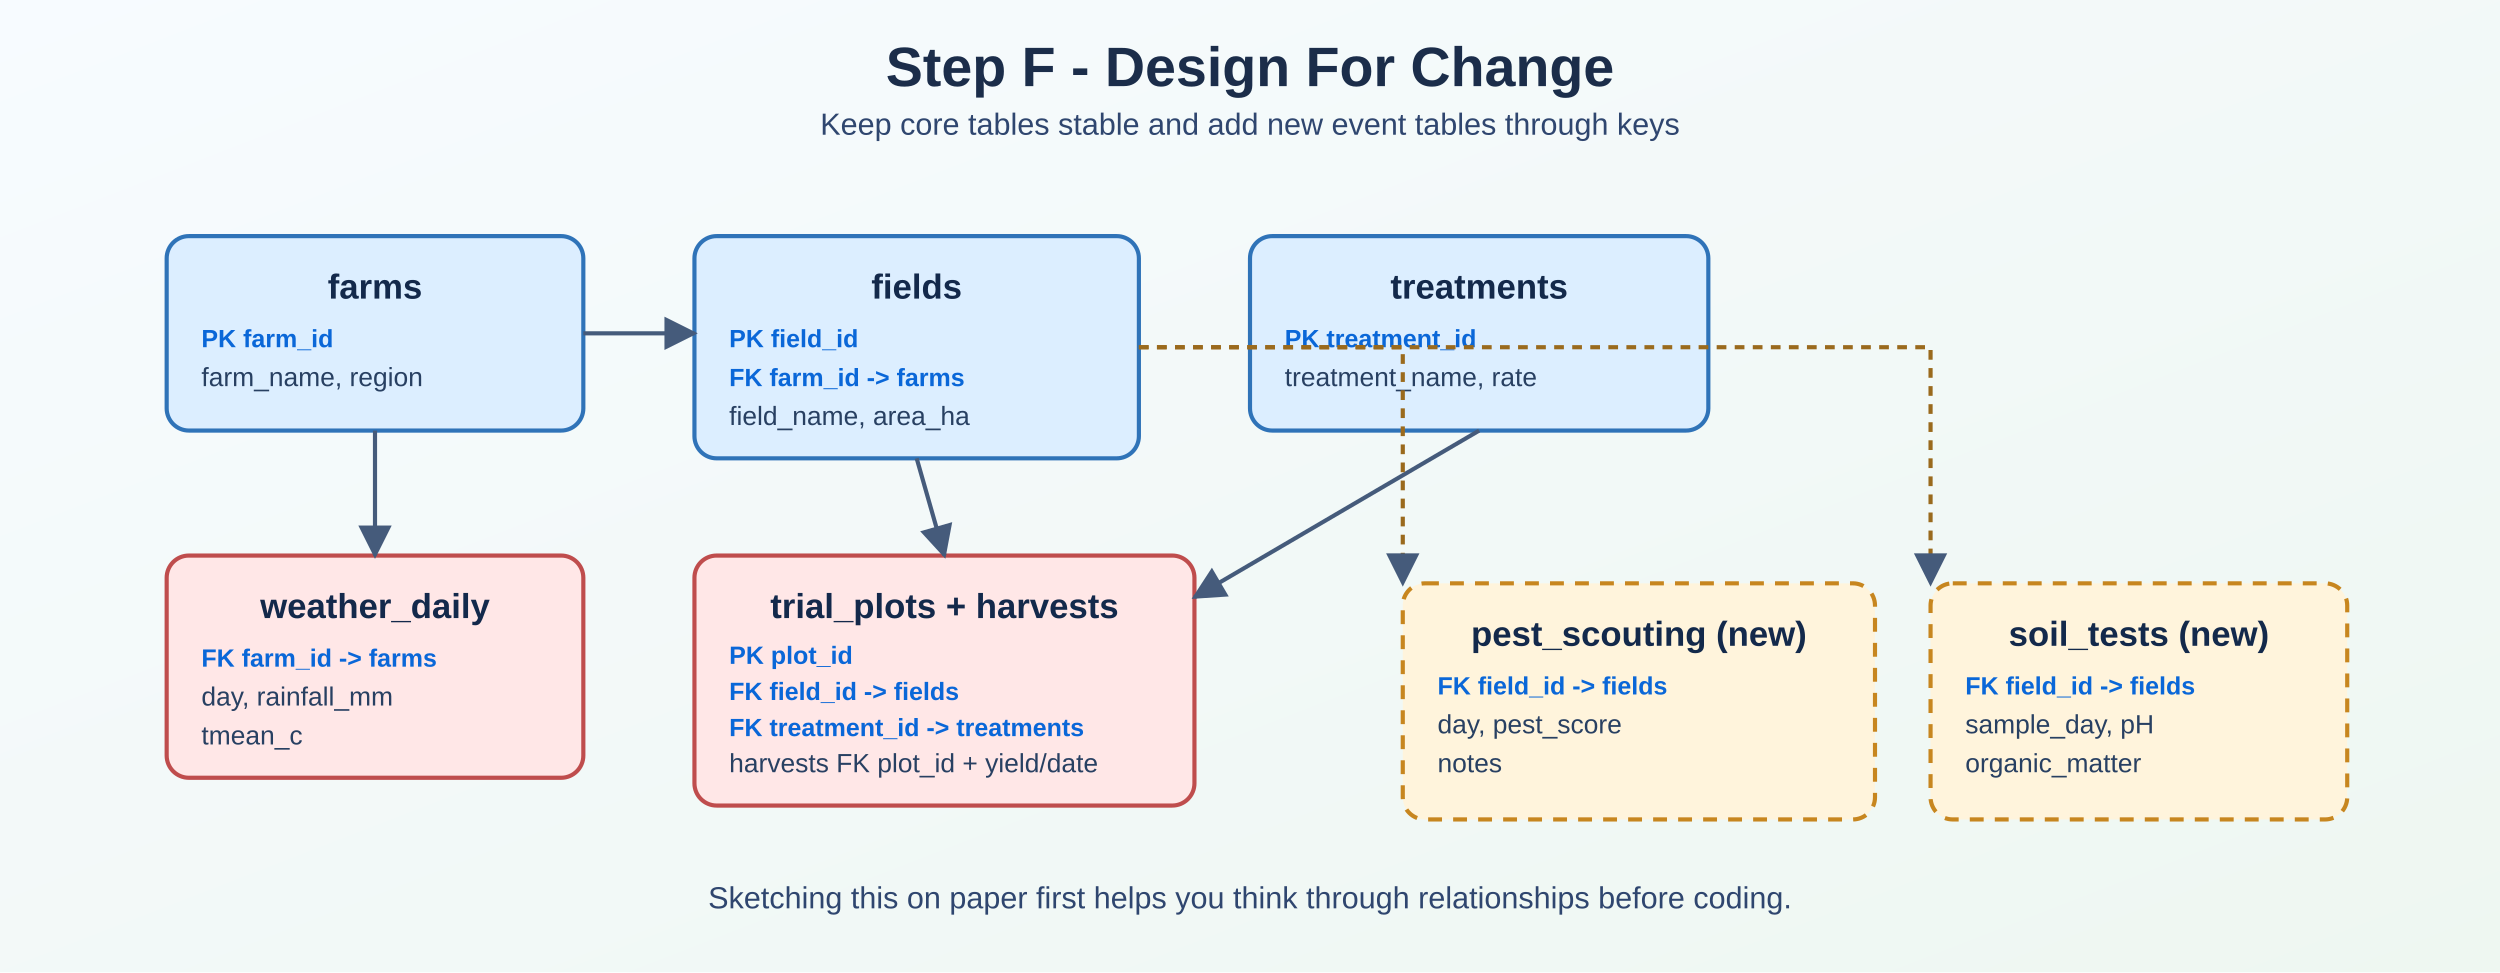
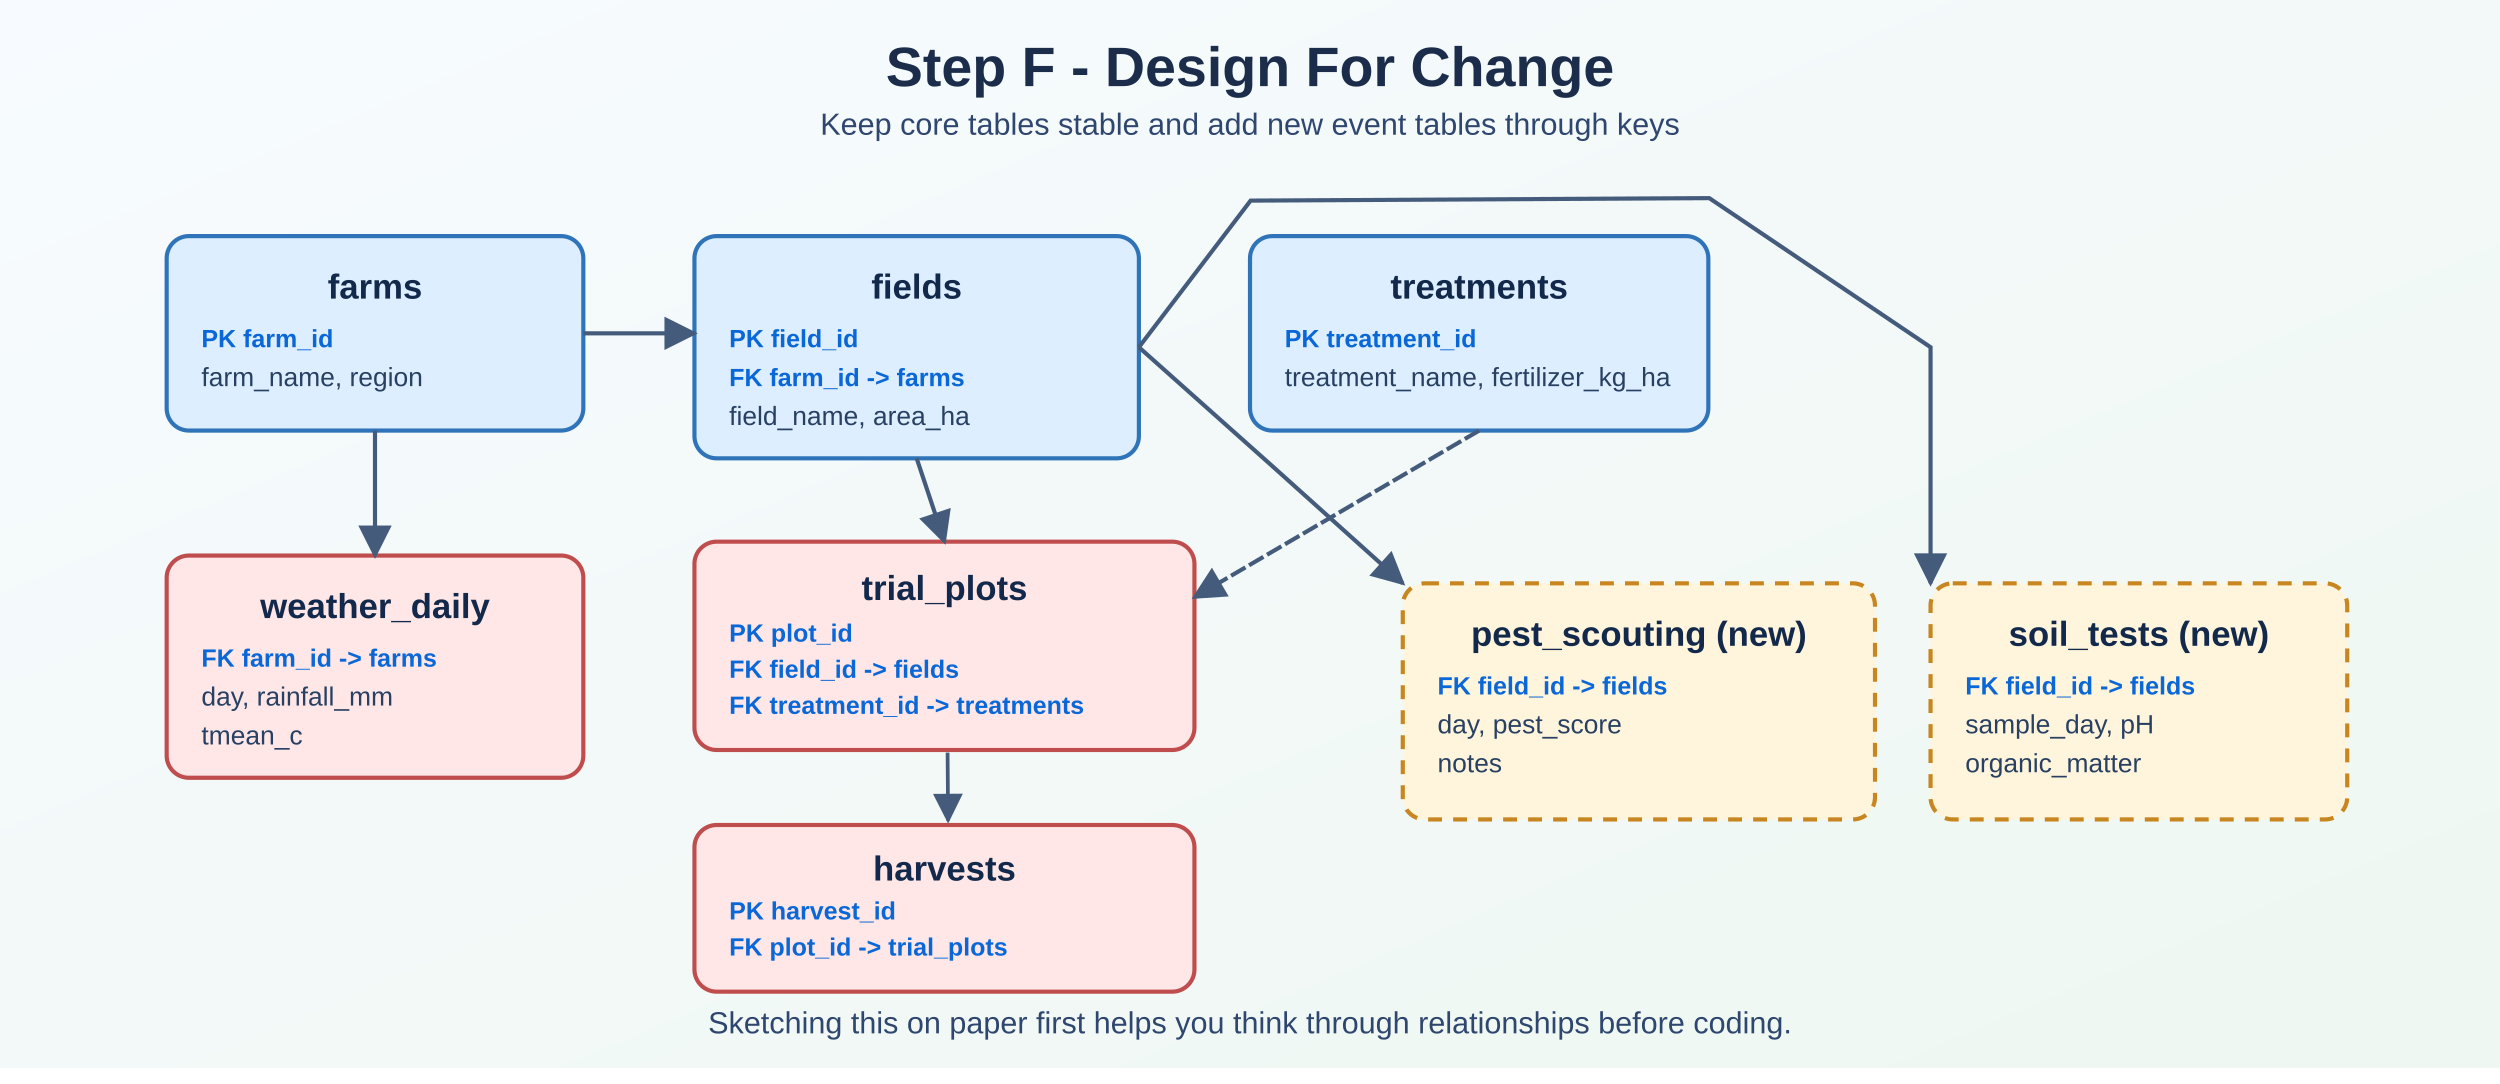
- <svg xmlns="http://www.w3.org/2000/svg" viewBox="0 0 1800 700" role="img" aria-labelledby="title desc">
-   <defs>
-     <linearGradient id="bg" x1="0%" y1="0%" x2="100%" y2="100%">
-       <stop offset="0%" stop-color="#f7fbff" />
-       <stop offset="100%" stop-color="#eef7f1" />
+ <svg xmlns="http://www.w3.org/2000/svg" viewBox="0 0 1800 780" role="img" aria-labelledby="title desc" version="1.1" id="svg38">
+   <defs id="defs2">
+     <linearGradient id="bg" x1="0" y1="0" x2="1213.716" y2="1213.716" gradientTransform="scale(1.490946,0.6335994)" gradientUnits="userSpaceOnUse">
+       <stop offset="0%" stop-color="#f7fbff" id="stop1" />
+       <stop offset="100%" stop-color="#eef7f1" id="stop2" />
    </linearGradient>
    <marker id="arrow" viewBox="0 0 10 10" refX="9" refY="5" markerWidth="8" markerHeight="8" orient="auto">
-       <path d="M 0 0 L 10 5 L 0 10 z" fill="#455b7b" />
+       <path d="M 0 0 L 10 5 L 0 10 z" fill="#455b7b" id="path2" />
    </marker>
-     <style>
+     <style id="style2">
      .title { font: 700 40px 'Segoe UI', Tahoma, Arial, sans-serif; fill: #1b2d4a; }
      .subtitle { font: 500 22px 'Segoe UI', Tahoma, Arial, sans-serif; fill: #2f466f; }
      .box-title { font: 700 25px 'Segoe UI', Tahoma, Arial, sans-serif; fill: #13294b; }
      .txt { font: 500 19px 'Segoe UI', Tahoma, Arial, sans-serif; fill: #284062; }
      .pkfk { font: 700 18px 'Segoe UI', Tahoma, Arial, sans-serif; fill: #0a67d8; }
      .core { fill: #dceeff; stroke: #2f73b8; stroke-width: 3; rx: 16; }
      .event { fill: #ffe7e7; stroke: #bf4d4d; stroke-width: 3; rx: 16; }
      .new { fill: #fff4dc; stroke: #c7861f; stroke-width: 3; stroke-dasharray: 10 8; rx: 16; }
      .line { fill: none; stroke: #455b7b; stroke-width: 3; marker-end: url(#arrow); }
-       .line-new { fill: none; stroke: #9a6a1d; stroke-width: 3; stroke-dasharray: 7 6; marker-end: url(#arrow); }
    </style>
+     <marker id="arrow-4" viewBox="0 0 10 10" refX="9" refY="5" markerWidth="8" markerHeight="8" orient="auto">
+       <path d="M 0,0 10,5 0,10 Z" fill="#455b7b" id="path2-0" />
+     </marker>
  </defs>
-   <rect x="0" y="0" width="1800" height="700" fill="url(#bg)" />
-   <text x="900" y="62" text-anchor="middle" class="title">Step F - Design For Change</text>
-   <text x="900" y="97" text-anchor="middle" class="subtitle">Keep core tables stable and add new event tables through keys</text>
-   <rect x="120" y="170" width="300" height="140" class="core" />
-   <text x="270" y="215" text-anchor="middle" class="box-title">farms</text>
-   <text x="145" y="250" class="pkfk">PK farm_id</text>
-   <text x="145" y="278" class="txt">farm_name, region</text>
-   <rect x="500" y="170" width="320" height="160" class="core" />
-   <text x="660" y="215" text-anchor="middle" class="box-title">fields</text>
-   <text x="525" y="250" class="pkfk">PK field_id</text>
-   <text x="525" y="278" class="pkfk">FK farm_id -&gt; farms</text>
-   <text x="525" y="306" class="txt">field_name, area_ha</text>
-   <rect x="900" y="170" width="330" height="140" class="core" />
-   <text x="1065" y="215" text-anchor="middle" class="box-title">treatments</text>
-   <text x="925" y="250" class="pkfk">PK treatment_id</text>
-   <text x="925" y="278" class="txt">treatment_name, rate</text>
-   <rect x="500" y="400" width="360" height="180" class="event" />
-   <text x="680" y="445" text-anchor="middle" class="box-title">trial_plots + harvests</text>
-   <text x="525" y="478" class="pkfk">PK plot_id</text>
-   <text x="525" y="504" class="pkfk">FK field_id -&gt; fields</text>
-   <text x="525" y="530" class="pkfk">FK treatment_id -&gt; treatments</text>
-   <text x="525" y="556" class="txt">harvests FK plot_id + yield/date</text>
-   <rect x="120" y="400" width="300" height="160" class="event" />
-   <text x="270" y="445" text-anchor="middle" class="box-title">weather_daily</text>
-   <text x="145" y="480" class="pkfk">FK farm_id -&gt; farms</text>
-   <text x="145" y="508" class="txt">day, rainfall_mm</text>
-   <text x="145" y="536" class="txt">tmean_c</text>
-   <rect x="1010" y="420" width="340" height="170" class="new" />
-   <text x="1180" y="465" text-anchor="middle" class="box-title">pest_scouting (new)</text>
-   <text x="1035" y="500" class="pkfk">FK field_id -&gt; fields</text>
-   <text x="1035" y="528" class="txt">day, pest_score</text>
-   <text x="1035" y="556" class="txt">notes</text>
-   <rect x="1390" y="420" width="300" height="170" class="new" />
-   <text x="1540" y="465" text-anchor="middle" class="box-title">soil_tests (new)</text>
-   <text x="1415" y="500" class="pkfk">FK field_id -&gt; fields</text>
-   <text x="1415" y="528" class="txt">sample_day, pH</text>
-   <text x="1415" y="556" class="txt">organic_matter</text>
-   <path d="M 420 240 L 500 240" class="line" />
-   <path d="M 1065 310 L 860 430" class="line" />
-   <path d="M 660 330 L 680 400" class="line" />
-   <path d="M 270 310 L 270 400" class="line" />
-   <path d="M 820 250 L 1010 250 L 1010 420" class="line-new" />
-   <path d="M 820 250 L 1390 250 L 1390 420" class="line-new" />
-   <text x="900" y="654" text-anchor="middle" class="subtitle">Sketching this on paper first helps you think through relationships before coding.</text>
+   <rect x="0" y="0" width="1809.585" height="769.01" fill="url(#bg)" id="rect2" style="fill:url(#bg);stroke-width:0.972" />
+   <text x="900" y="62" text-anchor="middle" class="title" id="text2">Step F - Design For Change</text>
+   <text x="900" y="97" text-anchor="middle" class="subtitle" id="text3">Keep core tables stable and add new event tables through keys</text>
+   <rect x="120" y="170" width="300" height="140" class="core" id="rect3" />
+   <text x="270" y="215" text-anchor="middle" class="box-title" id="text4">farms</text>
+   <text x="145" y="250" class="pkfk" id="text5">PK farm_id</text>
+   <text x="145" y="278" class="txt" id="text6">farm_name, region</text>
+   <rect x="500" y="170" width="320" height="160" class="core" id="rect6" />
+   <text x="660" y="215" text-anchor="middle" class="box-title" id="text7">fields</text>
+   <text x="525" y="250" class="pkfk" id="text8">PK field_id</text>
+   <text x="525" y="278" class="pkfk" id="text9">FK farm_id -&gt; farms</text>
+   <text x="525" y="306" class="txt" id="text10">field_name, area_ha</text>
+   <rect x="900" y="170" width="330" height="140" class="core" id="rect10" />
+   <text x="1065" y="215" text-anchor="middle" class="box-title" id="text11">treatments</text>
+   <text x="925" y="250" class="pkfk" id="text12">PK treatment_id</text>
+   <text x="925" y="278" class="txt" id="text13">treatment_name, fertilizer_kg_ha</text>
+   <rect x="500" y="390" width="360" height="150" class="event" id="rect13" />
+   <text x="680" y="432" text-anchor="middle" class="box-title" id="text14">trial_plots</text>
+   <text x="525" y="462" class="pkfk" id="text15">PK plot_id</text>
+   <text x="525" y="488" class="pkfk" id="text16">FK field_id -&gt; fields</text>
+   <text x="525" y="514" class="pkfk" id="text17">FK treatment_id -&gt; treatments</text>
+   <rect x="500" y="594" width="360" height="120" class="event" id="rect17" />
+   <text x="680" y="634" text-anchor="middle" class="box-title" id="text18" style="font-style:normal;font-variant:normal;font-weight:700;font-stretch:normal;font-size:25px;line-height:normal;font-family:'Segoe UI', Tahoma, Arial, sans-serif">harvests</text>
+   <text x="525" y="662" class="pkfk" id="text19" style="font-style:normal;font-variant:normal;font-weight:700;font-stretch:normal;font-size:18px;line-height:normal;font-family:'Segoe UI', Tahoma, Arial, sans-serif">PK harvest_id</text>
+   <text x="525" y="688" class="pkfk" id="text20" style="font-style:normal;font-variant:normal;font-weight:700;font-stretch:normal;font-size:18px;line-height:normal;font-family:'Segoe UI', Tahoma, Arial, sans-serif">FK plot_id -&gt; trial_plots</text>
+   <rect x="120" y="400" width="300" height="160" class="event" id="rect20" />
+   <text x="270" y="445" text-anchor="middle" class="box-title" id="text21">weather_daily</text>
+   <text x="145" y="480" class="pkfk" id="text22">FK farm_id -&gt; farms</text>
+   <text x="145" y="508" class="txt" id="text23">day, rainfall_mm</text>
+   <text x="145" y="536" class="txt" id="text24">tmean_c</text>
+   <rect x="1010" y="420" width="340" height="170" class="new" id="rect24" />
+   <text x="1180" y="465" text-anchor="middle" class="box-title" id="text25">pest_scouting (new)</text>
+   <text x="1035" y="500" class="pkfk" id="text26">FK field_id -&gt; fields</text>
+   <text x="1035" y="528" class="txt" id="text27">day, pest_score</text>
+   <text x="1035" y="556" class="txt" id="text28">notes</text>
+   <rect x="1390" y="420" width="300" height="170" class="new" id="rect28" />
+   <text x="1540" y="465" text-anchor="middle" class="box-title" id="text29">soil_tests (new)</text>
+   <text x="1415" y="500" class="pkfk" id="text30">FK field_id -&gt; fields</text>
+   <text x="1415" y="528" class="txt" id="text31">sample_day, pH</text>
+   <text x="1415" y="556" class="txt" id="text32">organic_matter</text>
+   <path d="M 420 240 L 500 240" class="line" id="path32" />
+   <path d="M 1065 310 L 860 430" class="line" id="path33" style="stroke-dasharray:12,3;stroke-dashoffset:0" />
+   <path d="M 660 330 L 680 390" class="line" id="path34" />
+   <path d="m 682.256,541.866 0.139,17.852 0.242,31.129" class="line" id="path34-7" style="fill:none;stroke:#455b7b;stroke-width:2.683;marker-end:url(#arrow-4)" />
+   <path d="M 270 310 L 270 400" class="line" id="path36" />
+   <path d="M 820,250 918.946,338.179 1010,420" class="line" id="path37" />
+   <path d="M 820,250 900.427,144.445 1230.671,142.652 1390,250 v 170" class="line" id="path38" />
+   <text x="900" y="744" text-anchor="middle" class="subtitle" id="text38" style="font-style:normal;font-variant:normal;font-weight:500;font-stretch:normal;font-size:22px;line-height:normal;font-family:'Segoe UI', Tahoma, Arial, sans-serif">Sketching this on paper first helps you think through relationships before coding.</text>
</svg>
